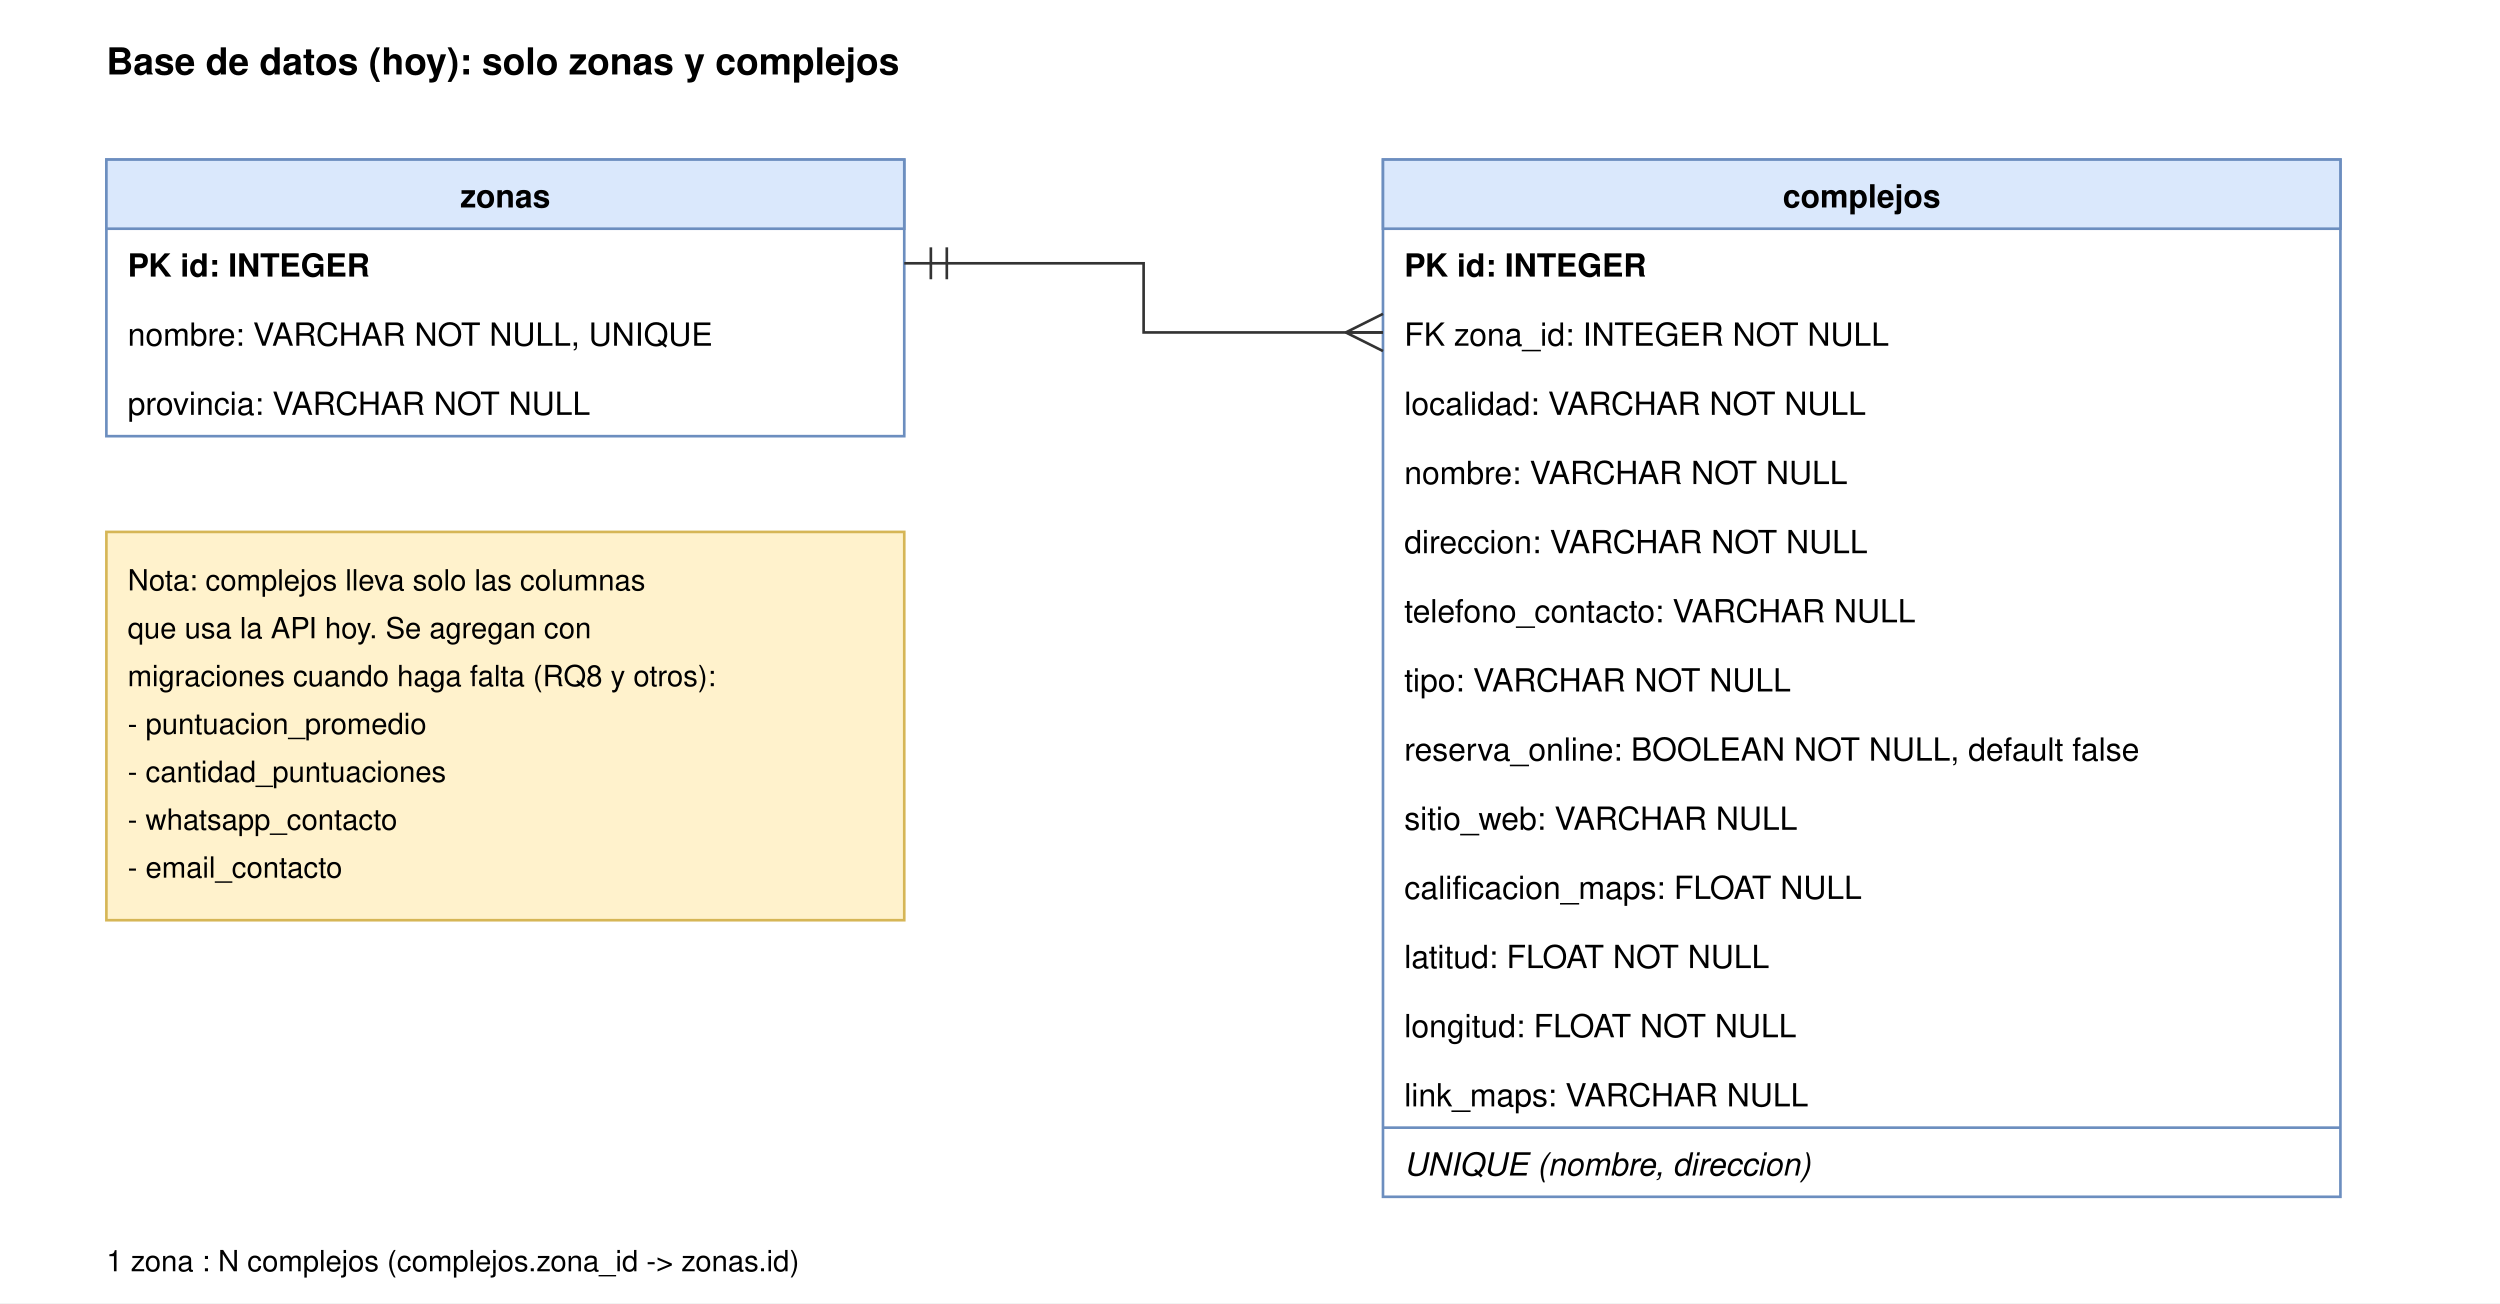
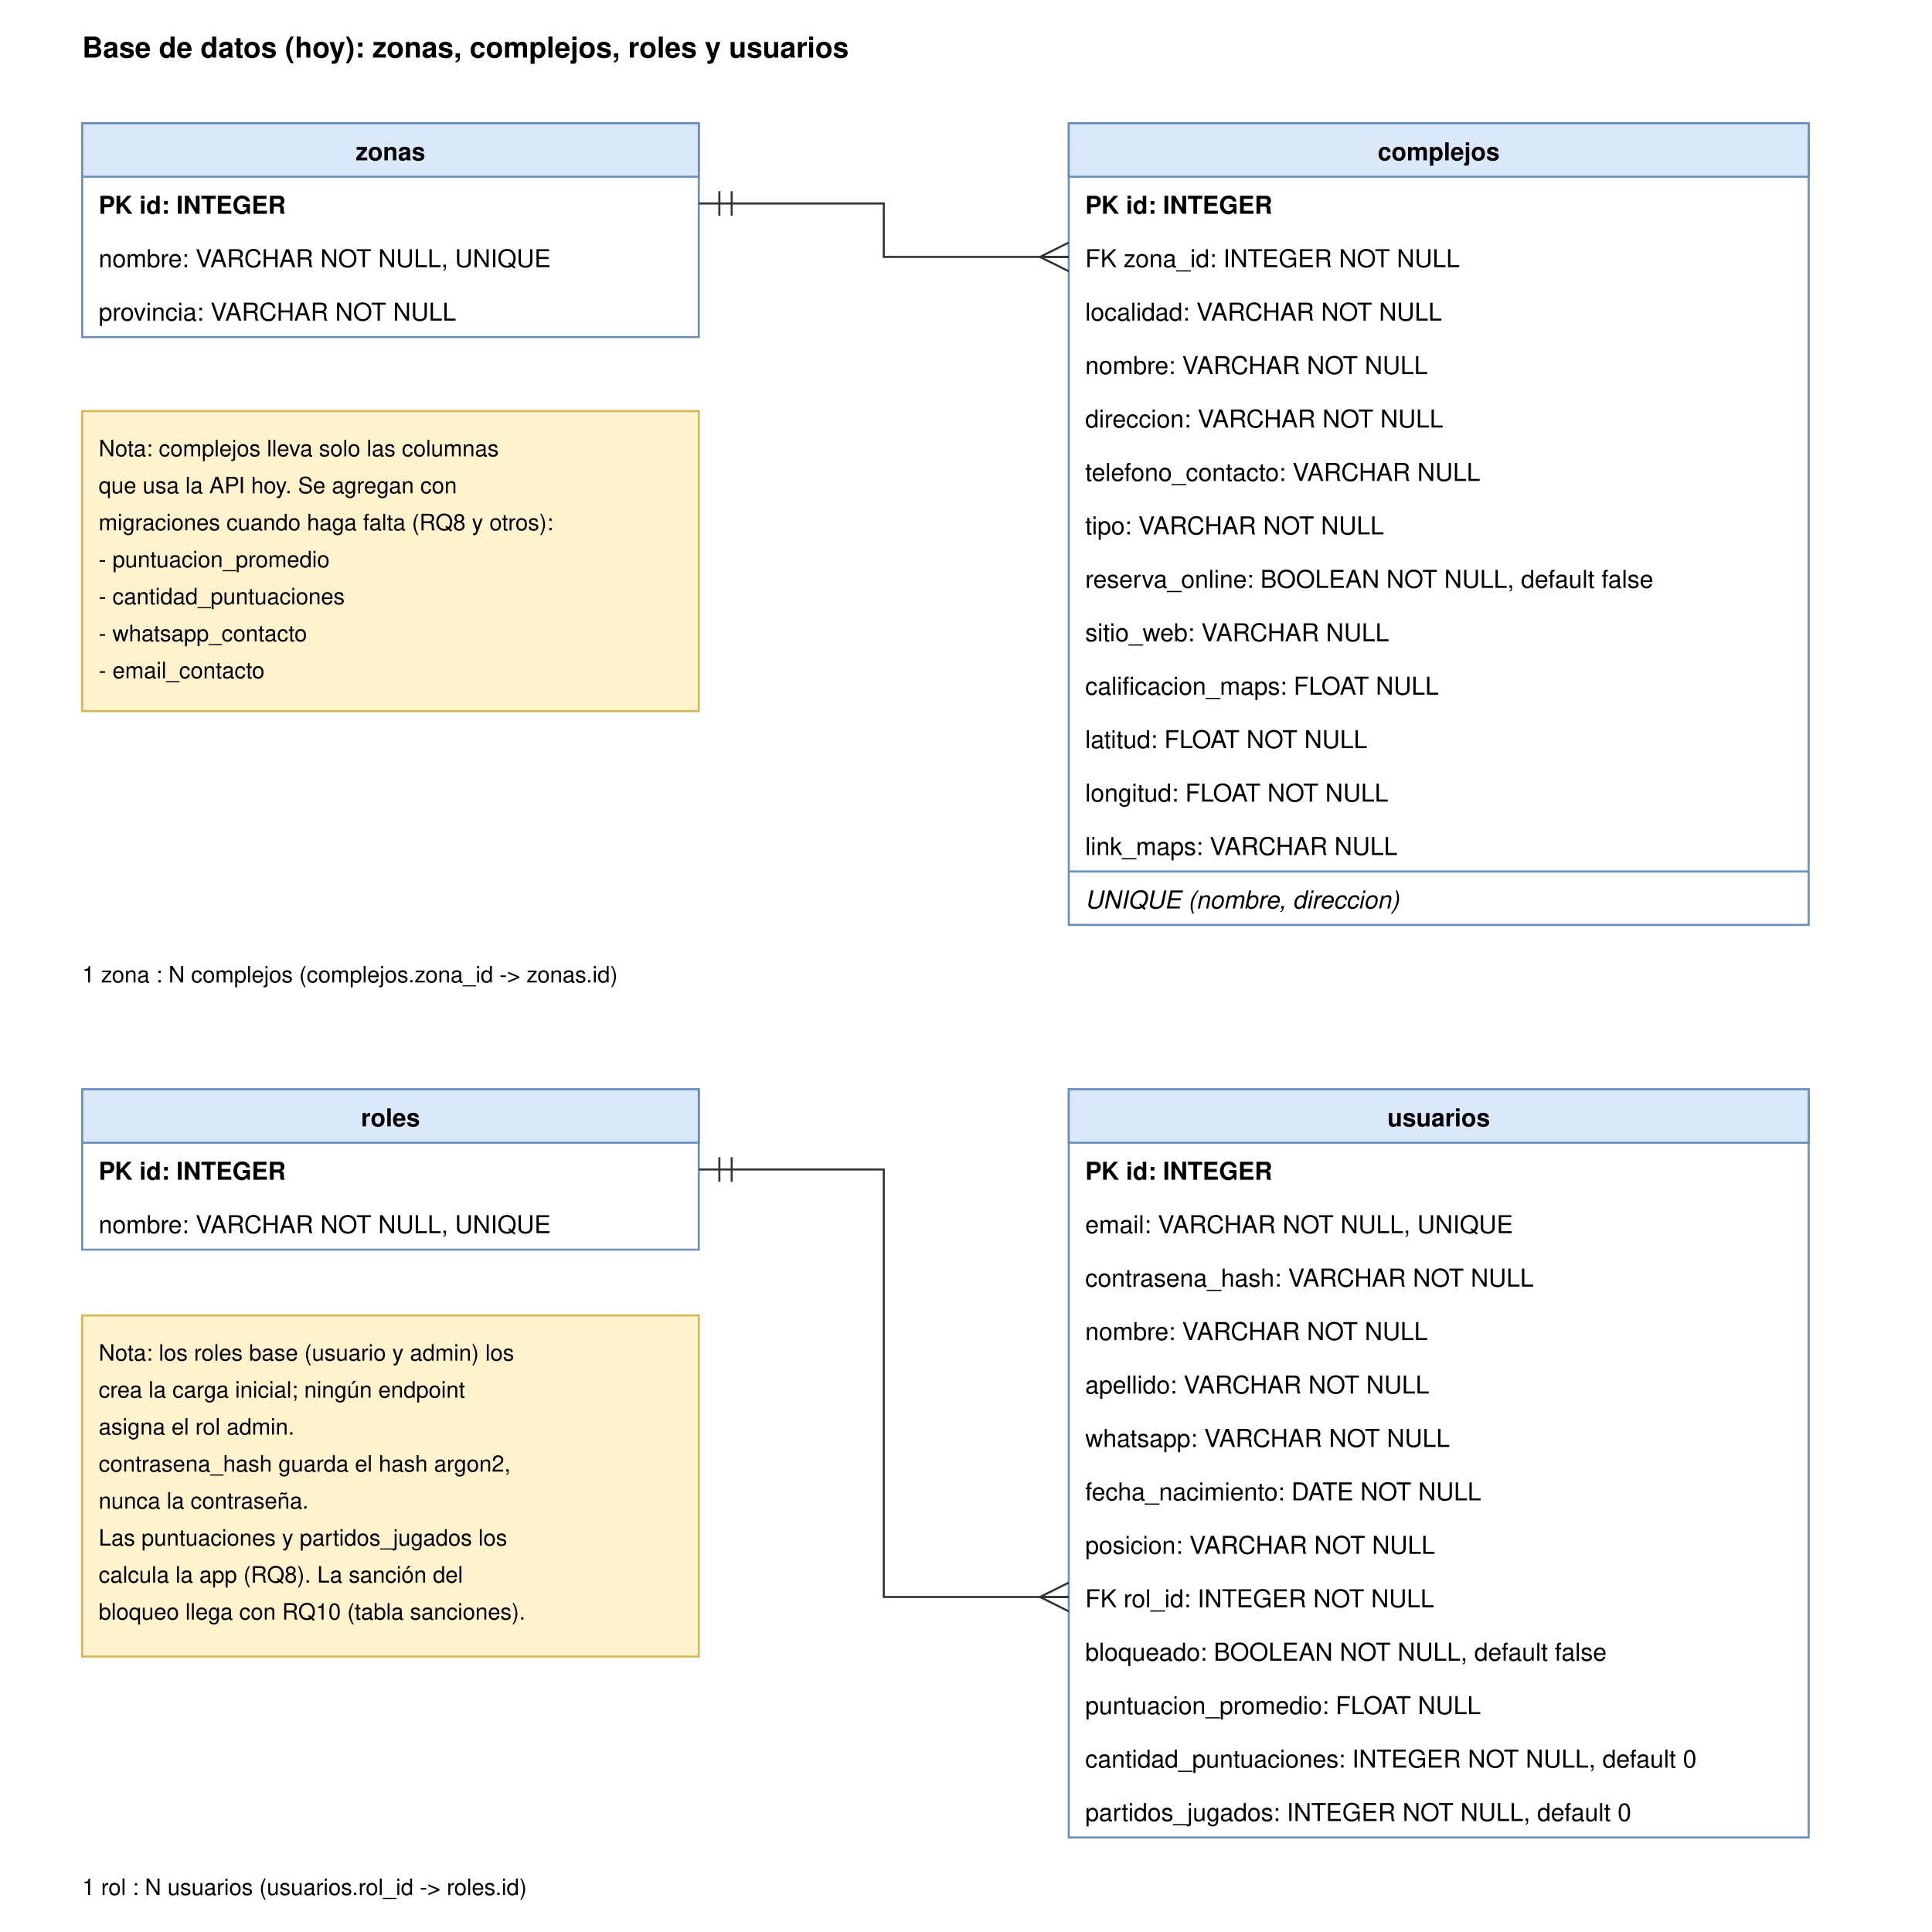
- <svg xmlns="http://www.w3.org/2000/svg" width="940" height="490" viewBox="0 0 940 490" font-family="Helvetica, Arial, sans-serif" font-size="12">
+ <svg xmlns="http://www.w3.org/2000/svg" width="940" height="940" viewBox="0 0 940 940" font-family="Helvetica, Arial, sans-serif" font-size="12">
  <rect width="100%" height="100%" fill="#ffffff" />
-   <text x="40" y="28" font-weight="bold" font-size="14">Base de datos (hoy): solo zonas y complejos</text>
+   <text x="40" y="28" font-weight="bold" font-size="14">Base de datos (hoy): zonas, complejos, roles y usuarios</text>
  <rect x="40" y="60" width="300" height="104" fill="#ffffff" stroke="#6c8ebf" />
  <rect x="40" y="60" width="300" height="26" fill="#dae8fc" stroke="#6c8ebf" />
  <text x="190.0" y="78" text-anchor="middle" font-weight="bold">zonas</text>
  <text x="48" y="104" font-weight="bold">PK  id: INTEGER</text>
  <text x="48" y="130">nombre: VARCHAR  NOT NULL, UNIQUE</text>
  <text x="48" y="156">provincia: VARCHAR  NOT NULL</text>
  <rect x="520" y="60" width="360" height="390" fill="#ffffff" stroke="#6c8ebf" />
  <rect x="520" y="60" width="360" height="26" fill="#dae8fc" stroke="#6c8ebf" />
  <text x="700.0" y="78" text-anchor="middle" font-weight="bold">complejos</text>
  <text x="528" y="104" font-weight="bold">PK  id: INTEGER</text>
  <text x="528" y="130">FK  zona_id: INTEGER  NOT NULL</text>
  <text x="528" y="156">localidad: VARCHAR  NOT NULL</text>
  <text x="528" y="182">nombre: VARCHAR  NOT NULL</text>
  <text x="528" y="208">direccion: VARCHAR  NOT NULL</text>
  <text x="528" y="234">telefono_contacto: VARCHAR  NULL</text>
  <text x="528" y="260">tipo: VARCHAR  NOT NULL</text>
  <text x="528" y="286">reserva_online: BOOLEAN  NOT NULL, default false</text>
  <text x="528" y="312">sitio_web: VARCHAR  NULL</text>
  <text x="528" y="338">calificacion_maps: FLOAT  NULL</text>
  <text x="528" y="364">latitud: FLOAT  NOT NULL</text>
  <text x="528" y="390">longitud: FLOAT  NOT NULL</text>
  <text x="528" y="416">link_maps: VARCHAR  NULL</text>
  <line x1="520" y1="424" x2="880" y2="424" stroke="#6c8ebf" />
  <text x="528" y="442" font-style="italic">UNIQUE (nombre, direccion)</text>
  <polyline points="340,99 430,99 430,125 520,125" fill="none" stroke="#333" />
  <line x1="350" y1="93" x2="350" y2="105" stroke="#333" />
  <line x1="356" y1="93" x2="356" y2="105" stroke="#333" />
  <line x1="506" y1="125" x2="520" y2="118" stroke="#333" />
  <line x1="506" y1="125" x2="520" y2="132" stroke="#333" />
  <line x1="506" y1="125" x2="520" y2="125" stroke="#333" />
  <text x="40" y="478" font-size="11">1 zona : N complejos (complejos.zona_id -&gt; zonas.id)</text>
  <rect x="40" y="200" width="300" height="146" fill="#fff2cc" stroke="#d6b656" />
  <text x="48" y="222" font-size="11">Nota: complejos lleva solo las columnas</text>
  <text x="48" y="240" font-size="11">que usa la API hoy. Se agregan con</text>
  <text x="48" y="258" font-size="11">migraciones cuando haga falta (RQ8 y otros):</text>
  <text x="48" y="276" font-size="11">- puntuacion_promedio</text>
  <text x="48" y="294" font-size="11">- cantidad_puntuaciones</text>
  <text x="48" y="312" font-size="11">- whatsapp_contacto</text>
  <text x="48" y="330" font-size="11">- email_contacto</text>
+   <rect x="40" y="530" width="300" height="78" fill="#ffffff" stroke="#6c8ebf" />
+   <rect x="40" y="530" width="300" height="26" fill="#dae8fc" stroke="#6c8ebf" />
+   <text x="190.0" y="548" text-anchor="middle" font-weight="bold">roles</text>
+   <text x="48" y="574" font-weight="bold">PK  id: INTEGER</text>
+   <text x="48" y="600">nombre: VARCHAR  NOT NULL, UNIQUE</text>
+   <rect x="520" y="530" width="360" height="364" fill="#ffffff" stroke="#6c8ebf" />
+   <rect x="520" y="530" width="360" height="26" fill="#dae8fc" stroke="#6c8ebf" />
+   <text x="700.0" y="548" text-anchor="middle" font-weight="bold">usuarios</text>
+   <text x="528" y="574" font-weight="bold">PK  id: INTEGER</text>
+   <text x="528" y="600">email: VARCHAR  NOT NULL, UNIQUE</text>
+   <text x="528" y="626">contrasena_hash: VARCHAR  NOT NULL</text>
+   <text x="528" y="652">nombre: VARCHAR  NOT NULL</text>
+   <text x="528" y="678">apellido: VARCHAR  NOT NULL</text>
+   <text x="528" y="704">whatsapp: VARCHAR  NOT NULL</text>
+   <text x="528" y="730">fecha_nacimiento: DATE  NOT NULL</text>
+   <text x="528" y="756">posicion: VARCHAR  NOT NULL</text>
+   <text x="528" y="782">FK  rol_id: INTEGER  NOT NULL</text>
+   <text x="528" y="808">bloqueado: BOOLEAN  NOT NULL, default false</text>
+   <text x="528" y="834">puntuacion_promedio: FLOAT  NULL</text>
+   <text x="528" y="860">cantidad_puntuaciones: INTEGER  NOT NULL, default 0</text>
+   <text x="528" y="886">partidos_jugados: INTEGER  NOT NULL, default 0</text>
+   <polyline points="340,569 430,569 430,777 520,777" fill="none" stroke="#333" />
+   <line x1="350" y1="563" x2="350" y2="575" stroke="#333" />
+   <line x1="356" y1="563" x2="356" y2="575" stroke="#333" />
+   <line x1="506" y1="777" x2="520" y2="770" stroke="#333" />
+   <line x1="506" y1="777" x2="520" y2="784" stroke="#333" />
+   <line x1="506" y1="777" x2="520" y2="777" stroke="#333" />
+   <text x="40" y="922" font-size="11">1 rol : N usuarios (usuarios.rol_id -&gt; roles.id)</text>
+   <rect x="40" y="640" width="300" height="166" fill="#fff2cc" stroke="#d6b656" />
+   <text x="48" y="662" font-size="11">Nota: los roles base (usuario y admin) los</text>
+   <text x="48" y="680" font-size="11">crea la carga inicial; ningún endpoint</text>
+   <text x="48" y="698" font-size="11">asigna el rol admin.</text>
+   <text x="48" y="716" font-size="11">contrasena_hash guarda el hash argon2,</text>
+   <text x="48" y="734" font-size="11">nunca la contraseña.</text>
+   <text x="48" y="752" font-size="11">Las puntuaciones y partidos_jugados los</text>
+   <text x="48" y="770" font-size="11">calcula la app (RQ8). La sanción del</text>
+   <text x="48" y="788" font-size="11">bloqueo llega con RQ10 (tabla sanciones).</text>
</svg>
